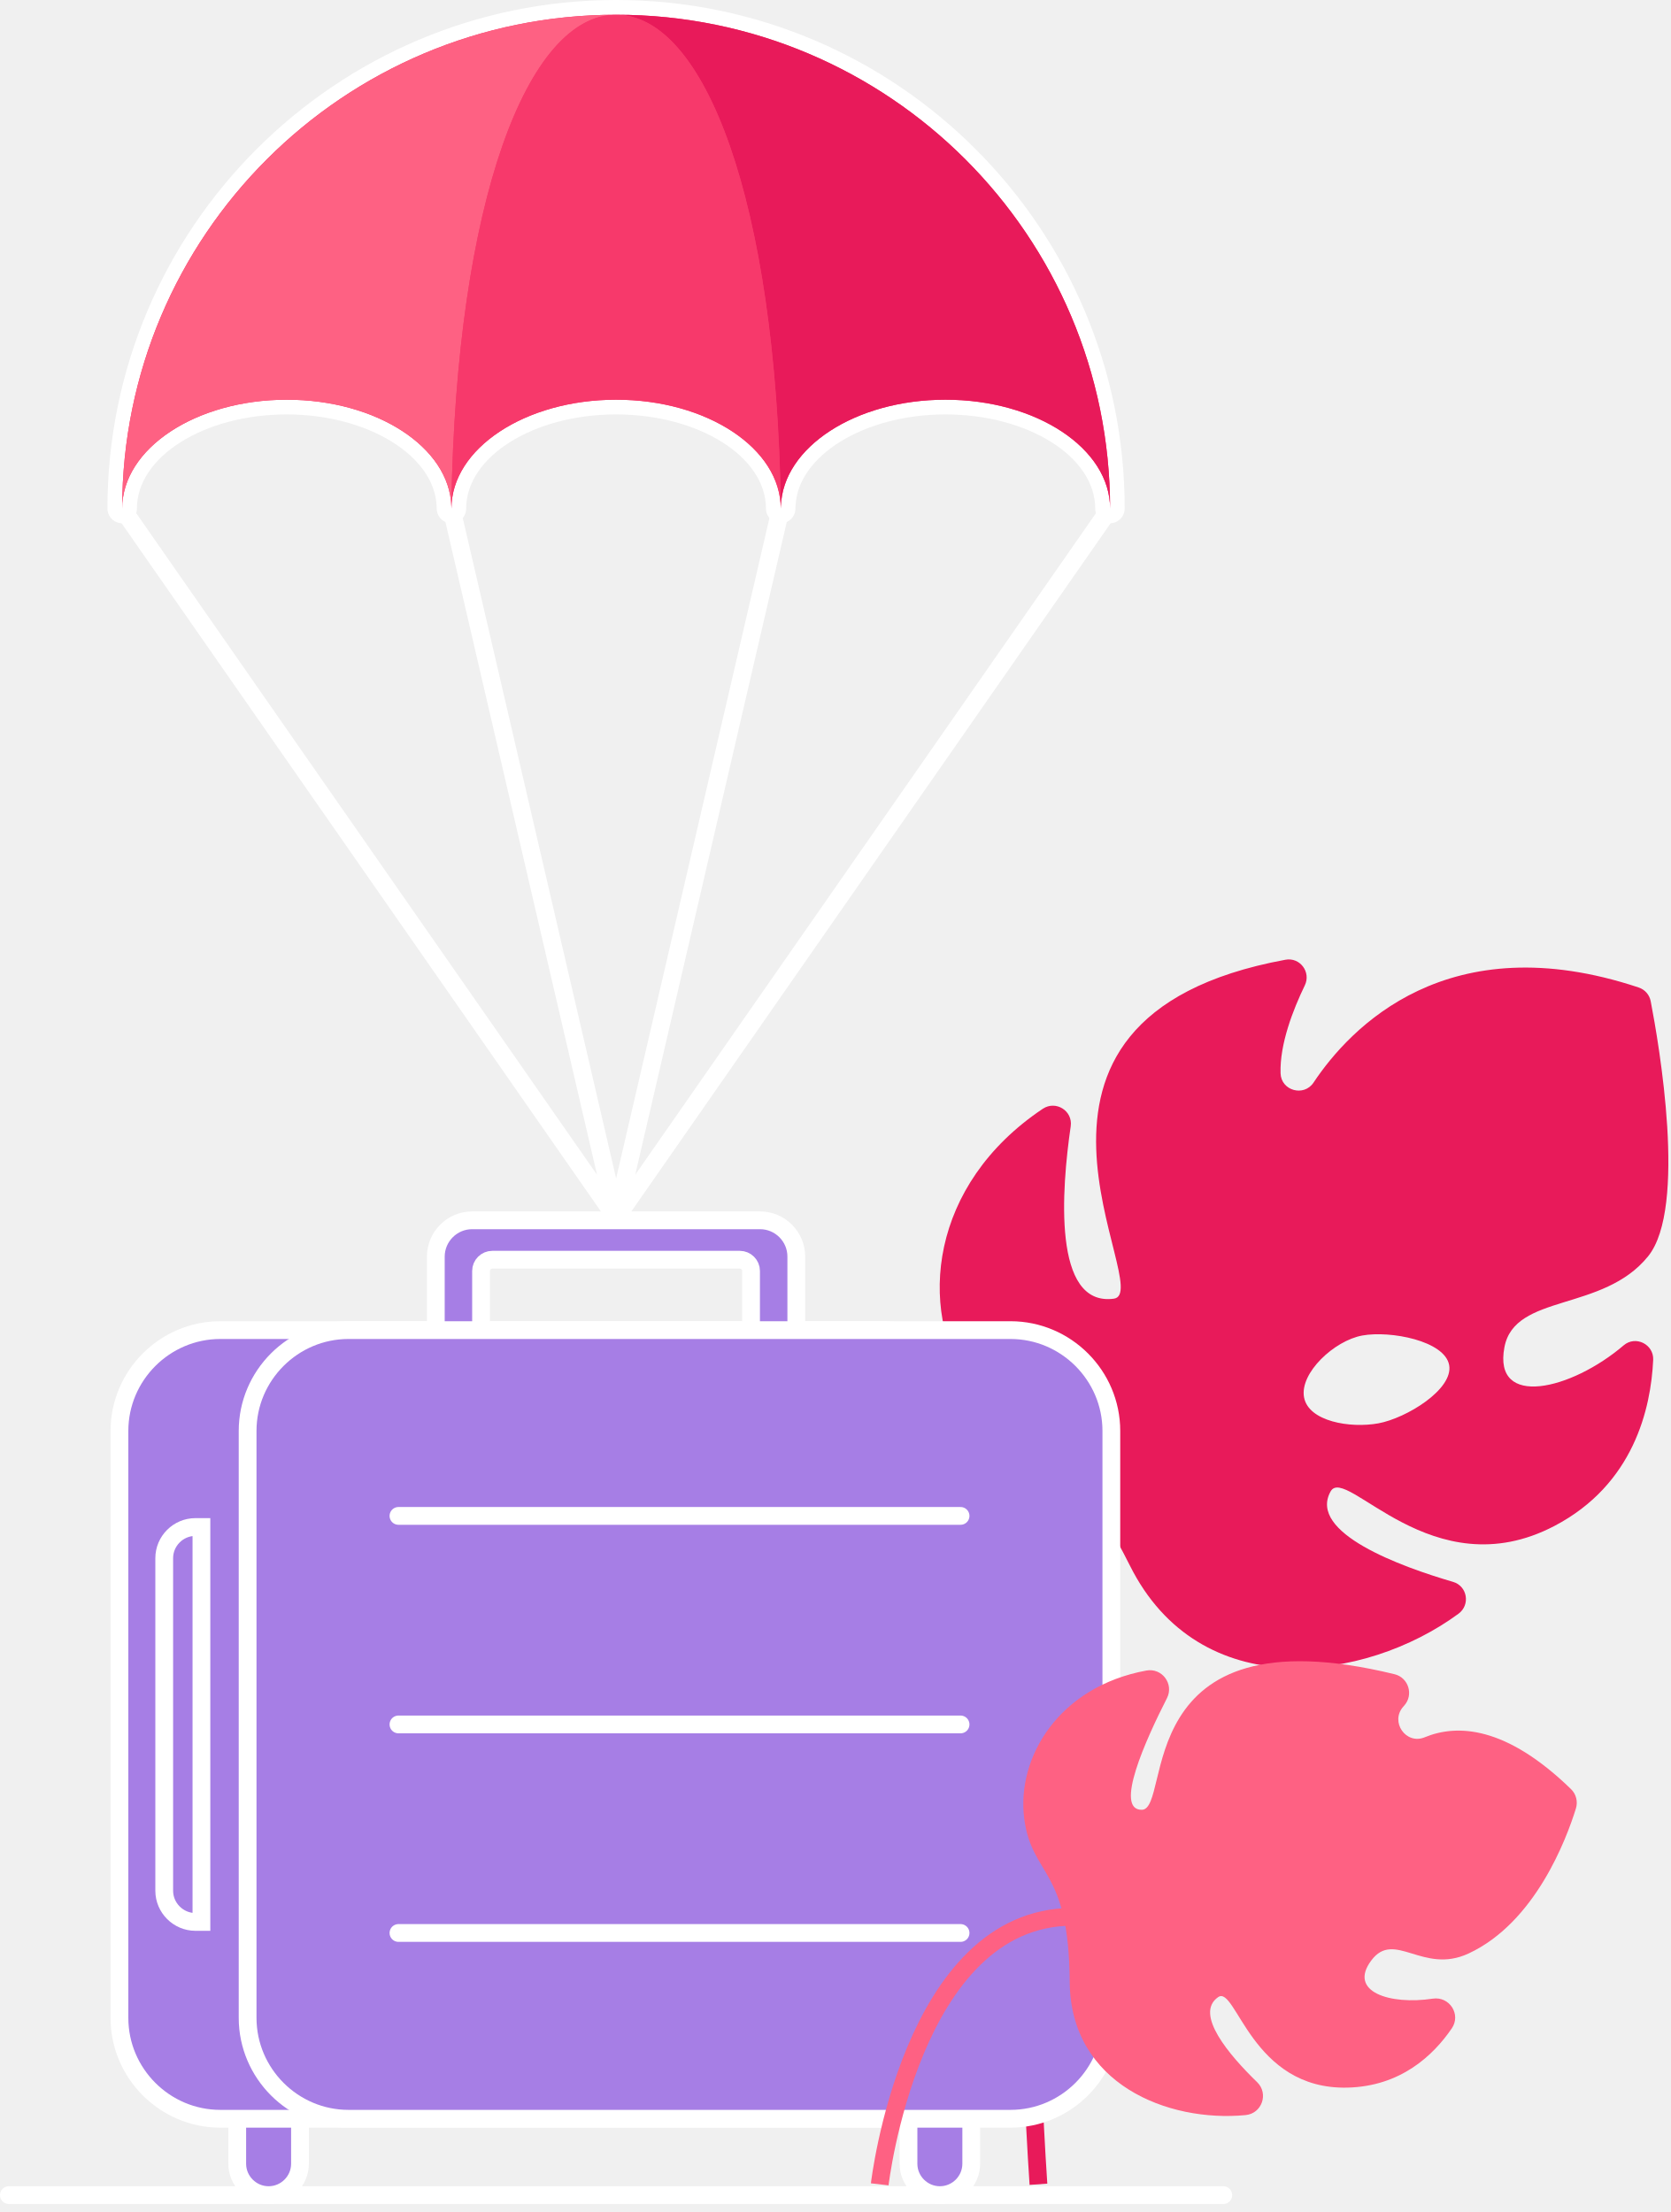
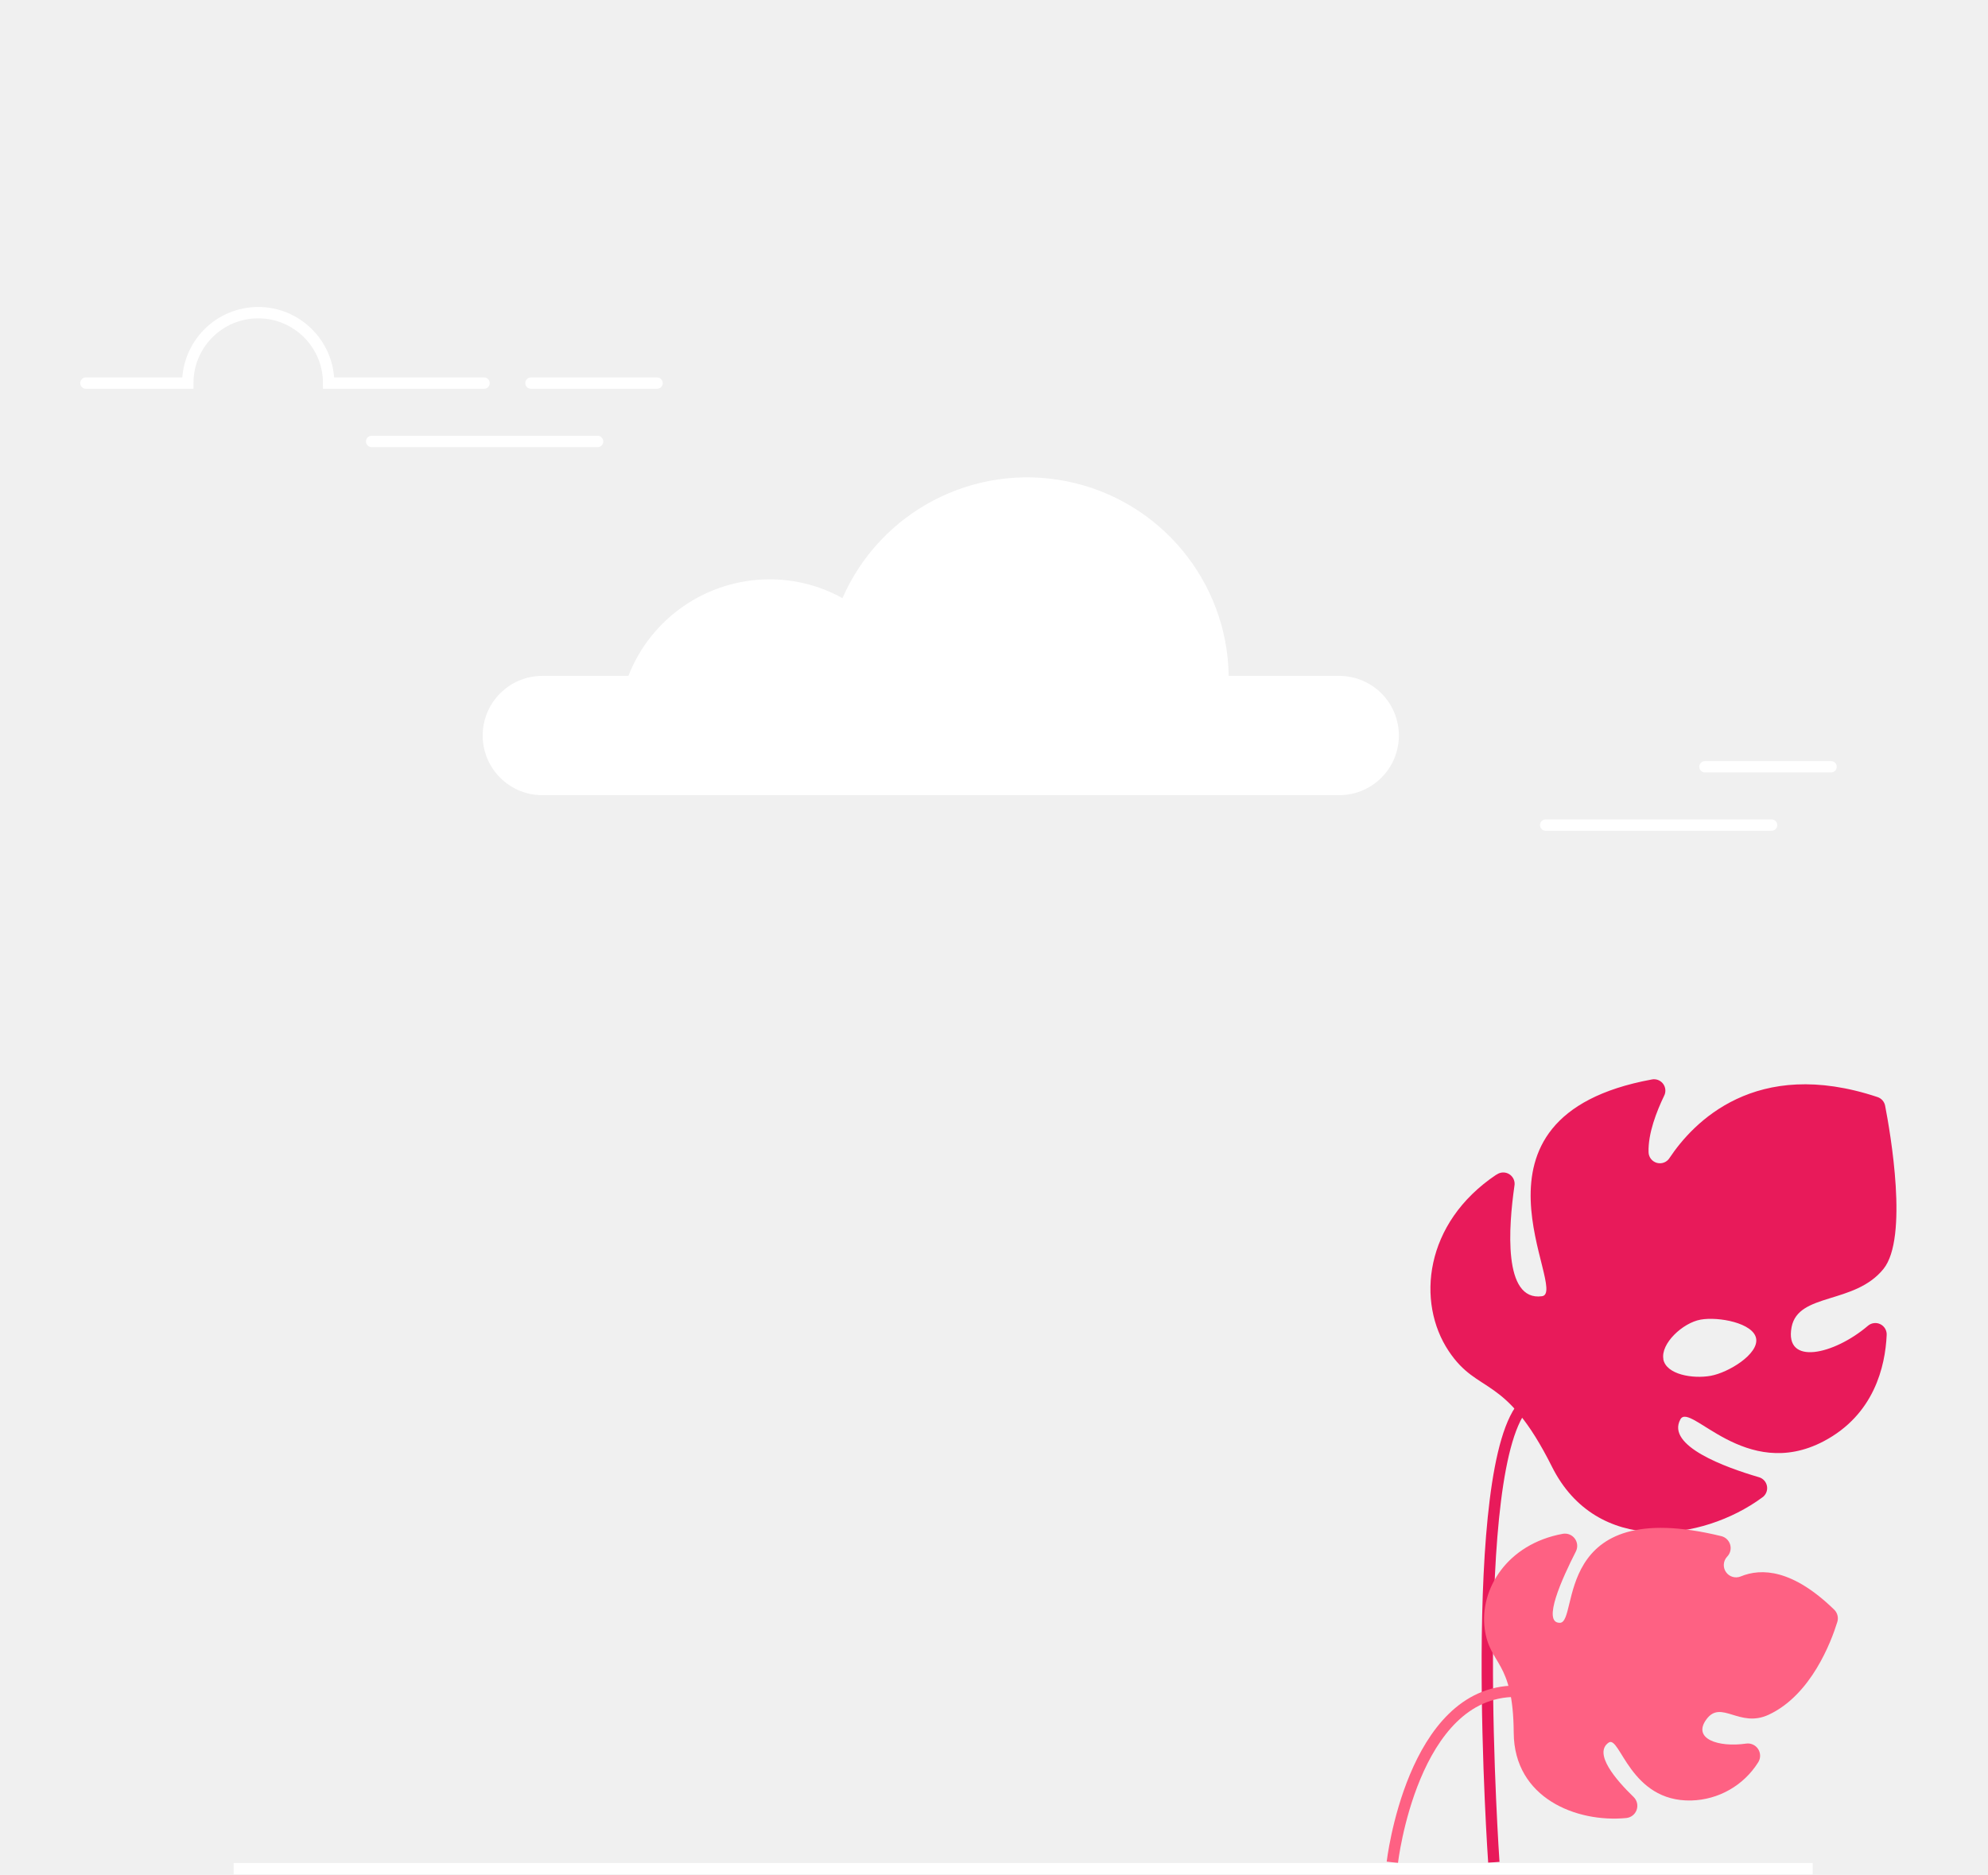
- <svg xmlns="http://www.w3.org/2000/svg" width="188" height="249" fill="none">
-   <path d="M117.345 124.816c1.467-.982 3.4.223 3.147 1.971-1.025 7.035-2.074 20.329 4.851 19.404 4.937-.658-16.654-31.533 19.318-38.156 1.632-.3 2.896 1.391 2.176 2.885-1.324 2.737-2.834 6.615-2.729 9.899.063 1.961 2.624 2.675 3.711 1.044 4.096-6.154 15.098-17.857 36.59-10.703.696.232 1.213.82 1.351 1.54.927 4.802 4.126 23.244-.289 28.716-5.088 6.312-15.025 4.144-16.174 10.249-1.3 6.906 7.513 4.825 13.421-.223 1.338-1.144 3.406-.116 3.322 1.642-.253 5.45-2.181 14.017-11.115 18.69-13.78 7.21-23.479-6.957-25.189-3.883-2.591 4.662 7.939 8.47 13.782 10.177 1.616.471 1.969 2.588.613 3.586-10.522 7.742-29.126 10.285-36.973-5.409-8.295-16.59-12.936-12.486-18.194-20.376-5.714-8.569-4.333-22.538 8.381-31.053zm29.403 32.469c.499 2.732 5.199 3.514 8.357 2.939 3.158-.577 8.473-3.832 7.974-6.563-.499-2.732-6.62-3.902-9.778-3.325-3.155.577-7.051 4.22-6.553 6.949z" fill="#E81A5A" />
-   <path d="M116.86 245.878s-4.908-70.272 5.541-80.722" stroke="#E81A5A" stroke-width="2" stroke-miterlimit="10" />
-   <path d="M1 247.1h136.663" stroke="#fff" stroke-width="2" stroke-miterlimit="10" stroke-linecap="round" />
-   <path d="M105.767 247.1c1.948 0 3.531-1.592 3.531-3.531v-5.065c0-1.948-1.592-3.531-3.531-3.531-1.948 0-3.531 1.591-3.531 3.531v5.065c0 1.939 1.591 3.531 3.531 3.531zM30.228 247.1c1.948 0 3.531-1.592 3.531-3.531v-5.065c0-1.948-1.591-3.531-3.531-3.531-1.948 0-3.531 1.591-3.531 3.531v5.065c0 1.939 1.591 3.531 3.531 3.531z" fill="#A67EE5" stroke="#fff" stroke-width="2" stroke-miterlimit="10" />
-   <path d="M24.79 238.504h74.503c6.242 0 11.348-5.106 11.348-11.348v-66.081c0-6.242-5.106-11.348-11.348-11.348h-74.503c-6.242 0-11.348 5.106-11.348 11.348v66.081c0 6.242 5.106 11.348 11.348 11.348z" fill="#A67EE5" stroke="#fff" stroke-width="2" stroke-miterlimit="10" />
-   <path d="M86.975 158.646v44.961M51.688 158.646v44.961" stroke="#fff" stroke-width="2" stroke-miterlimit="10" stroke-linecap="round" />
-   <path d="M53.13 137.368h32.402c2.246 0 4.078 1.832 4.078 4.078v16.007c0 .663-.53 1.193-1.194 1.193h-2.702c-.663 0-1.194-.53-1.194-1.193v-14.382c0-.696-.572-1.268-1.268-1.268H55.402c-.696 0-1.268.572-1.268 1.268v14.382c0 .663-.53 1.193-1.194 1.193h-2.702c-.663 0-1.194-.53-1.194-1.193v-16.007c.008-2.246 1.84-4.078 4.087-4.078z" fill="#A67EE5" stroke="#fff" stroke-width="2" stroke-miterlimit="10" />
-   <path d="M39.213 238.504h74.503c6.242 0 11.348-5.106 11.348-11.348v-66.081c0-6.242-5.106-11.348-11.348-11.348H39.213c-6.242 0-11.348 5.106-11.348 11.348v66.081c.008 6.242 5.114 11.348 11.348 11.348z" fill="#A67EE5" stroke="#fff" stroke-width="2" stroke-miterlimit="10" />
-   <path d="M108.096 170.641H44.841M108.096 194.116H44.841M108.096 217.591H44.841" stroke="#fff" stroke-width="2" stroke-miterlimit="10" stroke-linecap="round" />
-   <path d="M21.996 171.892h.671v44.455h-.671c-1.931 0-3.515-1.583-3.515-3.514v-37.418c-.008-1.939 1.575-3.523 3.515-3.523z" fill="#A67EE5" stroke="#fff" stroke-width="2" stroke-miterlimit="10" />
-   <path d="M69.336 137.078L13.749 57.245M69.336 137.078L50.801 57.245M87.862 57.245l-18.526 79.833M124.915 57.245l-55.579 79.833" stroke="#fff" stroke-width="2" stroke-miterlimit="10" stroke-linecap="round" stroke-linejoin="round" />
-   <path d="M124.915 58.074c-.456 0-.829-.373-.829-.829 0-6.3-7.941-11.422-17.698-11.422-9.557 0-17.498 5.023-17.689 11.19l-.008.232c0 .456-.373.829-.829.829-.456 0-.829-.373-.829-.829 0-6.3-7.941-11.422-17.697-11.422-9.756 0-17.697 5.123-17.697 11.422 0 .456-.373.829-.829.829-.456 0-.829-.373-.829-.829l-.008-.24c-.199-6.167-8.132-11.182-17.689-11.182-9.756 0-17.697 5.123-17.697 11.422 0 .456-.373.829-.829.829-.456 0-.829-.373-.829-.829C12.92 26.136 38.227.829 69.328.829c31.109 0 56.416 25.307 56.416 56.416 0 .456-.365.829-.829.829z" fill="#F7396B" />
-   <path d="M69.336 1.658c30.703 0 55.587 24.884 55.587 55.587 0-6.764-8.297-12.251-18.526-12.251-10.105 0-18.311 5.346-18.518 11.994 0 .083-.008.174-.008.257 0-6.764-8.297-12.251-18.526-12.251S50.801 50.481 50.801 57.245c0-.091-.008-.174-.008-.265-.216-6.64-8.422-11.986-18.518-11.986-10.237 0-18.526 5.487-18.526 12.251 0-30.703 24.884-55.587 55.587-55.587zm0-1.658c-31.565 0-57.245 25.68-57.245 57.245 0 .912.746 1.658 1.658 1.658.912 0 1.658-.746 1.658-1.658 0-5.844 7.568-10.594 16.869-10.594 9.11 0 16.678 4.659 16.86 10.378l.008.133v.083c0 .912.746 1.658 1.658 1.658.912 0 1.658-.738 1.658-1.658 0-5.844 7.568-10.594 16.868-10.594 9.3 0 16.869 4.75 16.869 10.594 0 .912.746 1.658 1.658 1.658.912 0 1.658-.746 1.658-1.658v-.075l.008-.133c.182-5.728 7.742-10.386 16.86-10.386 9.301 0 16.869 4.75 16.869 10.594 0 .912.746 1.658 1.657 1.658.912 0 1.658-.746 1.658-1.658C126.573 25.68 100.893 0 69.336 0z" fill="#fff" />
-   <path d="M69.336 1.658c9.922 0 18.021 20.897 18.543 55.33.207-6.648 8.414-11.994 18.518-11.994 10.237 0 18.526 5.487 18.526 12.251-.008-30.703-24.892-55.587-55.587-55.587z" fill="#E81A5A" />
-   <path d="M69.328 1.658c-30.695 0-55.579 24.884-55.579 55.587 0-6.764 8.297-12.251 18.526-12.251 10.096 0 18.302 5.346 18.518 11.986.522-34.425 8.612-55.322 18.535-55.322z" fill="#FE6183" />
-   <path d="M69.336 1.658c-9.931 0-18.021 20.897-18.543 55.322 0 .091.008.174.008.265 0-6.764 8.297-12.251 18.526-12.251 10.229 0 18.526 5.487 18.526 12.251 0-.091.008-.174.008-.257-.514-34.433-8.604-55.33-18.526-55.33z" fill="#F7396B" />
-   <path d="M176.796 201.401c.578.562.785 1.403.549 2.172-1.06 3.426-4.58 12.854-12.101 16.337-5.134 2.377-8.326-2.697-10.923.769-2.654 3.539 2.103 5.034 6.916 4.305 1.877-.285 3.211 1.775 2.141 3.343-2.101 3.076-5.771 6.521-11.725 6.671-10.845.269-12.553-11.584-14.569-10.186-2.722 1.885 1.269 6.548 4.386 9.573 1.325 1.285.54 3.531-1.297 3.706-8.763.839-19.719-3.51-19.794-15-.083-12.937-4.251-11.797-5.115-18.356-.906-6.881 3.883-14.876 13.744-16.686 1.762-.322 3.128 1.514 2.313 3.112-2.412 4.732-5.959 12.606-2.824 12.563 3.461-.048-1.578-22.578 28.432-15.263 1.584.384 2.181 2.329 1.089 3.539-.032.037-.067.075-.099.113-1.517 1.704.296 4.321 2.406 3.45 3.663-1.517 9.165-1.272 16.471 5.838z" fill="#FE6183" />
-   <path d="M99 245.886s3.48-30.113 21.701-30.113" stroke="#FE6183" stroke-width="2" stroke-miterlimit="10" />
+ <svg xmlns="http://www.w3.org/2000/svg" viewBox="0 0 350 330">
+   <g id="sheet-1">
+     <path d="M263.47,206.82a2,2,0,0,1,3.15,2c-1,7-2.07,20.33,4.85,19.4,4.94-.66-16.65-31.53,19.32-38.16a2,2,0,0,1,2.18,2.89c-1.32,2.74-2.83,6.61-2.73,9.9a2,2,0,0,0,3.71,1c4.1-6.15,15.1-17.86,36.59-10.7a2,2,0,0,1,1.35,1.54c0.93,4.8,4.13,23.24-.29,28.72-5.09,6.31-15,4.14-16.18,10.25-1.3,6.91,7.51,4.82,13.42-.22a2,2,0,0,1,3.32,1.64c-0.25,5.45-2.18,14-11.12,18.69-13.78,7.21-23.48-7-25.19-3.88-2.59,4.66,7.94,8.47,13.78,10.18a2,2,0,0,1,.61,3.59c-10.52,7.74-29.13,10.28-37-5.41-8.3-16.59-12.93-12.49-18.19-20.38-5.71-8.57-4.33-22.54,8.38-31.05m29.4,32.47c0.5,2.73,5.2,3.51,8.35,2.94s8.47-3.83,8-6.56-6.62-3.9-9.78-3.33-7.05,4.22-6.55,6.95" fill="#e81a5a">
+       <animateTransform type="rotate" attributeName="transform" values="0 260 260; 5 260 260; 0 260 260;" fill="freeze" dur="2" begin="0" repeatCount="indefinite" />
+     </path>
+     <path d="M263,327.88s-4.91-70.27,5.54-80.72" fill="none" stroke="#e81a5a" stroke-miterlimit="10" stroke-width="2" />
+   </g>
+   <g id="clouds">
+     <g id="left-cloud">
+       <line x1="65.43" y1="77.72" x2="105.21" y2="77.72" fill="none" stroke="#fff" stroke-linecap="round" stroke-miterlimit="10" stroke-width="2" />
+       <path d="M85.22,67.45H57.86a12.4,12.4,0,1,0-24.8,0H15.13" fill="none" stroke="#fff" stroke-linecap="round" stroke-miterlimit="10" stroke-width="2" />
+       <line x1="93.48" y1="67.45" x2="115.68" y2="67.45" fill="none" stroke="#fff" stroke-linecap="round" stroke-miterlimit="10" stroke-width="2" />
+       <animateTransform attributeName="transform" type="translate" from="50" to="0" keyTimes="0; 1" keySplines="0, 0, .58, 1" dur="0.5s" fill="freeze" />
+       <animate attributeName="opacity" from="0" to="1" dur="0.3s" fill="freeze" />
+     </g>
+     <g id="right-cloud">
+       <line x1="272.13" y1="145.27" x2="311.9" y2="145.27" fill="none" stroke="#fff" stroke-linecap="round" stroke-miterlimit="10" stroke-width="2" />
+       <line x1="300.17" y1="135" x2="322.37" y2="135" fill="none" stroke="#fff" stroke-linecap="round" stroke-miterlimit="10" stroke-width="2" />
+       <animateTransform attributeName="transform" type="translate" from="130" to="0" keyTimes="0; 1" keySplines="0, 0, .58, 1" dur="0.5s" fill="freeze" />
+       <animate attributeName="opacity" from="0" to="1" dur="0.3s" fill="freeze" />
+     </g>
+     <g id="big-cloud">
+       <path d="M235.77,119H216.32a35.49,35.49,0,0,0-68-13.69A26.34,26.34,0,0,0,135.43,102a26.72,26.72,0,0,0-24.8,17H95.48a10.49,10.49,0,0,0,0,21h140.3a10.49,10.49,0,0,0,0-21" fill="#fff" />
+       <animateTransform attributeName="transform" type="translate" from="180" to="0" keyTimes="0; 1" keySplines="0, 0, .58, 1" dur="0.5s" fill="freeze" id="bigCloudAnim" />
+       <animate attributeName="opacity" from="0" to="1" dur="0.3s" fill="freeze" />
+     </g>
+     <animate attributeName="opacity" from="1" to="0" dur="0.3s" begin="bigCloudAnim.end + 0.8" fill="freeze" />
+     <animateTransform attributeName="transform" type="translate" from="0 0" to="0 -80" keyTimes="0; 1" keySplines="0, 0, .58, 1" dur="0.3s" begin="bigCloudAnim.end + 0.8" fill="freeze" />
+   </g>
+   <g>
+     <g transform="translate(-220 -275)" opacity="0">
+       <g id="suitcase">
+         <path d="M251.89,328.88a3.54,3.54,0,0,0,3.53-3.53v-5.07a3.53,3.53,0,1,0-7.06,0v5.07a3.55,3.55,0,0,0,3.53,3.53" fill="#a67ee5" />
+         <path d="M251.89,328.88a3.54,3.54,0,0,0,3.53-3.53v-5.07a3.53,3.53,0,1,0-7.06,0v5.07A3.55,3.55,0,0,0,251.89,328.88Z" fill="none" stroke="#fff" stroke-miterlimit="10" stroke-width="2" />
+         <path d="M176.35,328.88a3.54,3.54,0,0,0,3.53-3.53v-5.07a3.53,3.53,0,1,0-7.06,0v5.07a3.54,3.54,0,0,0,3.53,3.53" fill="#a67ee5" />
+         <path d="M176.35,328.88a3.54,3.54,0,0,0,3.53-3.53v-5.07a3.53,3.53,0,1,0-7.06,0v5.07A3.54,3.54,0,0,0,176.35,328.88Z" fill="none" stroke="#fff" stroke-miterlimit="10" stroke-width="2" />
+         <path d="M170.92,320.29h74.5a11.38,11.38,0,0,0,11.35-11.35V242.86a11.38,11.38,0,0,0-11.35-11.35h-74.5a11.38,11.38,0,0,0-11.35,11.35v66.08a11.38,11.38,0,0,0,11.35,11.35" fill="#a67ee5" />
+         <rect x="159.57" y="231.51" width="97.2" height="88.78" rx="11.35" ry="11.35" fill="none" stroke="#fff" stroke-miterlimit="10" stroke-width="2" />
+         <path d="M199.26,219.15h32.4a4.09,4.09,0,0,1,4.08,4.08v16a1.19,1.19,0,0,1-1.19,1.19h-2.7a1.19,1.19,0,0,1-1.19-1.19V224.86a1.27,1.27,0,0,0-1.27-1.27H201.53a1.27,1.27,0,0,0-1.27,1.27v14.38a1.19,1.19,0,0,1-1.19,1.19h-2.7a1.19,1.19,0,0,1-1.19-1.19v-16a4.1,4.1,0,0,1,4.09-4.08" fill="#a67ee5" />
+         <path d="M199.26,219.15h32.4a4.09,4.09,0,0,1,4.08,4.08v16a1.19,1.19,0,0,1-1.19,1.19h-2.7a1.19,1.19,0,0,1-1.19-1.19V224.86a1.27,1.27,0,0,0-1.27-1.27H201.53a1.27,1.27,0,0,0-1.27,1.27v14.38a1.19,1.19,0,0,1-1.19,1.19h-2.7a1.19,1.19,0,0,1-1.19-1.19v-16A4.1,4.1,0,0,1,199.26,219.15Z" fill="none" stroke="#fff" stroke-miterlimit="10" stroke-width="2" />
+         <path d="M185.34,320.29h74.5a11.38,11.38,0,0,0,11.35-11.35V242.86a11.38,11.38,0,0,0-11.35-11.35h-74.5A11.38,11.38,0,0,0,174,242.86v66.08a11.39,11.39,0,0,0,11.35,11.35" fill="#a67ee5" />
+         <path d="M185.34,320.29h74.5a11.38,11.38,0,0,0,11.35-11.35V242.86a11.38,11.38,0,0,0-11.35-11.35h-74.5A11.38,11.38,0,0,0,174,242.86v66.08A11.39,11.39,0,0,0,185.34,320.29Z" fill="none" stroke="#fff" stroke-miterlimit="10" stroke-width="2" />
+         <line x1="254.22" y1="252.43" x2="190.97" y2="252.43" fill="none" stroke="#fff" stroke-linecap="round" stroke-miterlimit="10" stroke-width="2" />
+         <line x1="254.22" y1="275.9" x2="190.97" y2="275.9" fill="none" stroke="#fff" stroke-linecap="round" stroke-miterlimit="10" stroke-width="2" />
+         <line x1="254.22" y1="299.38" x2="190.97" y2="299.38" fill="none" stroke="#fff" stroke-linecap="round" stroke-miterlimit="10" stroke-width="2" />
+         <path d="M168.12,253.68h0.67v44.46h-0.67a3.53,3.53,0,0,1-3.52-3.51V257.2a3.52,3.52,0,0,1,3.52-3.52" fill="#a67ee5" />
+         <path d="M168.12,253.68h0.67v44.46h-0.67a3.53,3.53,0,0,1-3.52-3.51V257.2A3.52,3.52,0,0,1,168.12,253.68Z" fill="none" stroke="#fff" stroke-miterlimit="10" stroke-width="2" />
+       </g>
+       <g id="parachute">
+         <line x1="215.46" y1="218.86" x2="159.87" y2="139.03" fill="none" stroke="#fff" stroke-linecap="round" stroke-linejoin="round" stroke-width="2" />
+         <line x1="215.46" y1="218.86" x2="196.93" y2="139.03" fill="none" stroke="#fff" stroke-linecap="round" stroke-linejoin="round" stroke-width="2" />
+         <line x1="233.99" y1="139.03" x2="215.46" y2="218.86" fill="none" stroke="#fff" stroke-linecap="round" stroke-linejoin="round" stroke-width="2" />
+         <line x1="271.04" y1="139.03" x2="215.46" y2="218.86" fill="none" stroke="#fff" stroke-linecap="round" stroke-linejoin="round" stroke-width="2" />
+         <g>
+           <path d="M215.46,83.44A55.58,55.58,0,0,1,271,139c0-6.76-8.3-12.25-18.53-12.25s-18.31,5.35-18.52,12c0,0.08,0,.17,0,0.26,0-6.76-8.3-12.25-18.53-12.25s-18.54,5.49-18.54,12.25c0-.09,0-0.17,0-0.26-0.22-6.64-8.42-12-18.52-12s-18.52,5.49-18.52,12.25a55.58,55.58,0,0,1,55.59-55.59m0-1.66A57.31,57.31,0,0,0,158.22,139a1.66,1.66,0,1,0,3.32,0c0-5.84,7.57-10.59,16.87-10.59,9.11,0,16.68,4.66,16.86,10.38V139a1.66,1.66,0,0,0,3.32,0c0-5.84,7.57-10.59,16.87-10.59s16.87,4.75,16.87,10.59a1.66,1.66,0,0,0,3.32,0v-0.21c0.18-5.73,7.74-10.39,16.86-10.39,9.3,0,16.87,4.75,16.87,10.59a1.66,1.66,0,1,0,3.32,0,57.3,57.3,0,0,0-57.23-57.25" fill="#fff" />
+           <path d="M215.46,83.44c9.92,0,18,20.9,18.54,55.33,0.21-6.65,8.41-12,18.52-12S271,132.27,271,139a55.59,55.59,0,0,0-55.59-55.59" fill="#e81a5a" />
+           <path d="M215.45,83.44A55.58,55.58,0,0,0,159.87,139c0-6.76,8.3-12.25,18.52-12.25s18.3,5.35,18.52,12c0.52-34.43,8.61-55.32,18.53-55.32" fill="#fe6183" />
+           <path d="M215.46,83.44c-9.93,0-18,20.9-18.54,55.32,0,0.09,0,.17,0,0.26,0-6.76,8.3-12.25,18.53-12.25S234,132.27,234,139c0-.09,0-0.17,0-0.26-0.51-34.43-8.6-55.33-18.52-55.33" fill="#f7396b" />
+         </g>
+       </g>
+       <animate attributeName="opacity" from="0" to="1" dur="0.1" begin="bigCloudAnim.end" fill="freeze" />
+       <animateTransform attributeName="transform" type="rotate" begin="bigCloudAnim.end" dur="1.6" additive="sum" fill="freeze" calcMode="paced" values="12; 10; -10; 20; 15; -10; 0" keyTimes="0; 0.15; 0.47; 0.77; 0.90; 0.94; 1" />
+     </g>
+     <animateTransform attributeName="transform" type="scale" begin="bigCloudAnim.end" from="0" to="1" dur="1.6" fill="freeze" additive="sum" />
+     <animateMotion begin="bigCloudAnim.end" dur="1.6" fill="freeze" path="M179,111c24.19-9.24,29.8-15.84,29.42-20.44C207.18,75.43,138.73,51.78,96,84c-2.93,2.21-31.66,24.52-29,54,3.54,39.18,59.83,61.15,75.7,67.35,53.65,20.94,94.43,8.79,101.78,27.18,2.89,7.25.78,19.69-21.48,42.47" />
+   </g>
+   <g id="sheet-2">
+     <path d="M322.92,283.4a2.14,2.14,0,0,1,.55,2.17c-1.06,3.43-4.58,12.85-12.1,16.34-5.13,2.38-8.33-2.7-10.92.77s2.1,5,6.92,4.31a2.16,2.16,0,0,1,2.14,3.34A14.34,14.34,0,0,1,297.78,317c-10.84.27-12.55-11.58-14.57-10.19-2.72,1.89,1.27,6.55,4.39,9.57a2.16,2.16,0,0,1-1.3,3.71c-8.76.84-19.72-3.51-19.8-15-0.08-12.94-4.25-11.8-5.11-18.35-0.91-6.88,3.88-14.88,13.74-16.69a2.16,2.16,0,0,1,2.31,3.11c-2.41,4.73-6,12.6-2.82,12.56,3.46,0-1.58-22.58,28.43-15.26a2.16,2.16,0,0,1,1.09,3.54l-0.1.11a2.16,2.16,0,0,0,2.41,3.45c3.66-1.52,9.16-1.27,16.47,5.84" fill="#fe6183">
+ 
+     </path>
+     <path d="M245.13,327.88s3.48-30.11,21.7-30.11" fill="none" stroke="#fe6183" stroke-miterlimit="10" stroke-width="2">
+     </path>
+     <animateTransform type="rotate" attributeName="transform" values="0 240 290; 8 240 290; 0 240 290; -4 240 290; 0 240 290; 2 240 290; 0 240 290;" fill="freeze" dur="2" begin="0" repeatCount="2" />
+   </g>
+   <g>
+     <line x1="41.13" y1="329" x2="319.13" y2="329" fill="none" stroke="#fff" stroke-width="2" />
+   </g>
</svg>
